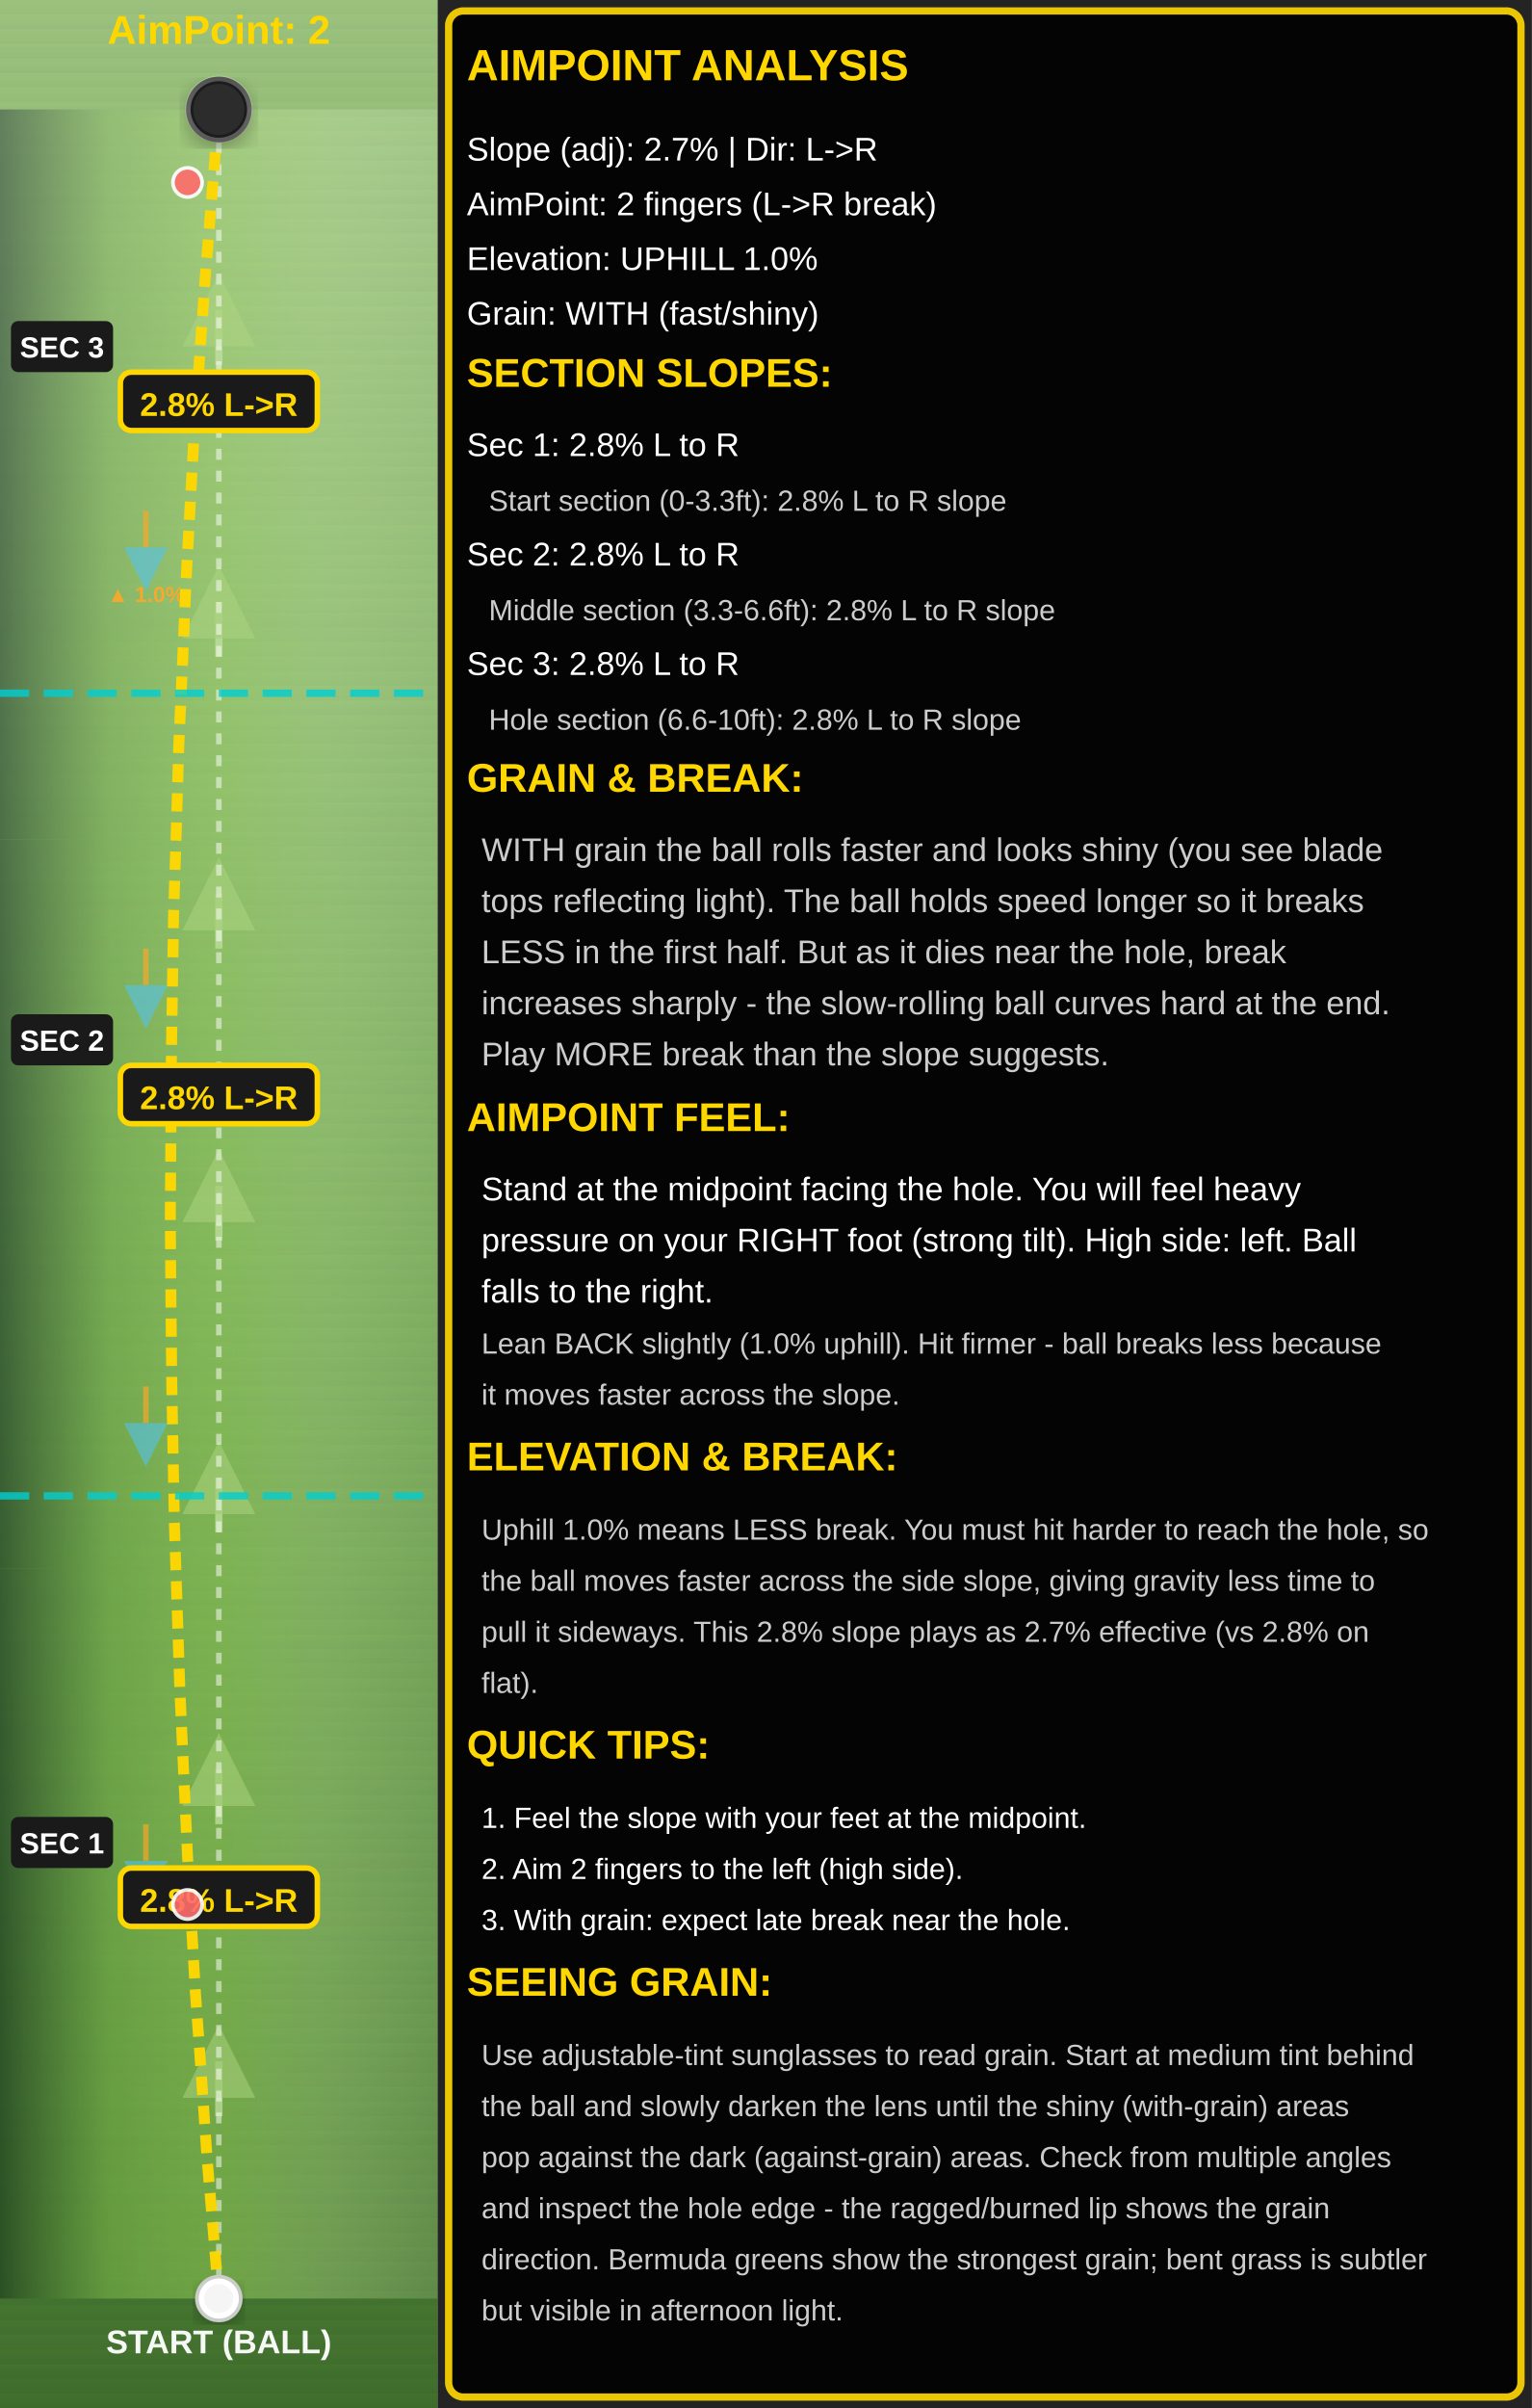
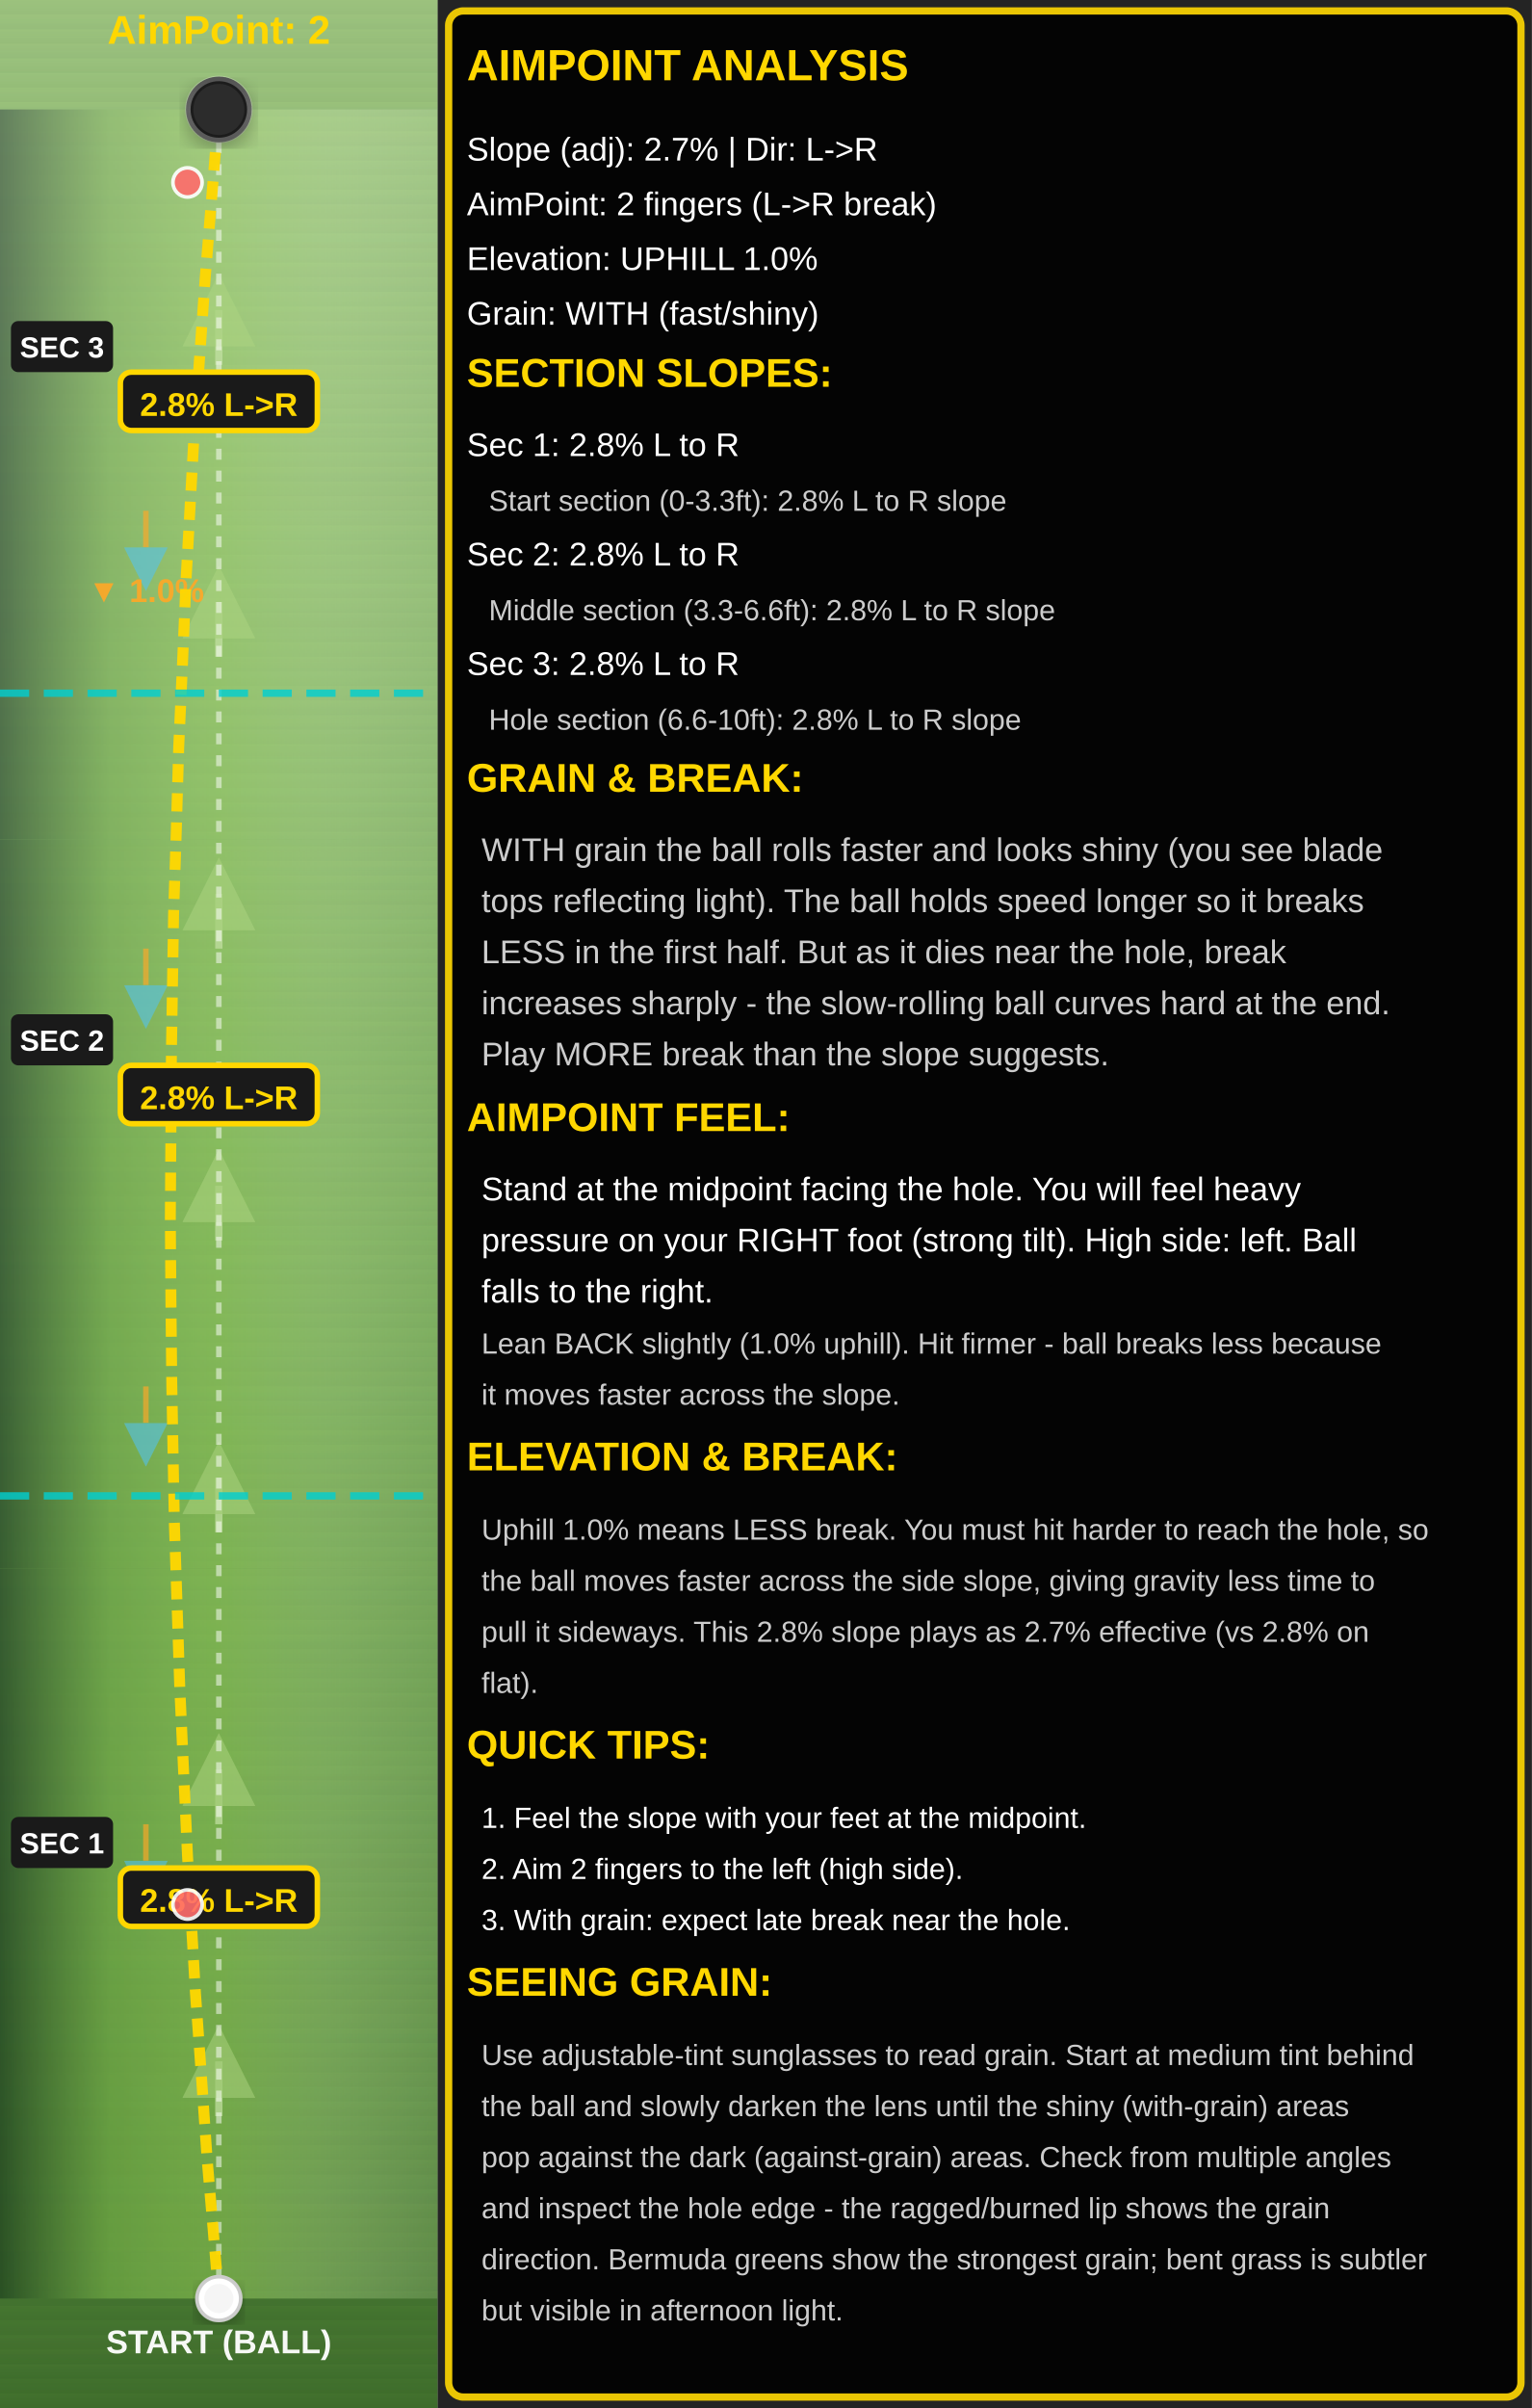
<svg xmlns="http://www.w3.org/2000/svg" width="420" height="660">
  <defs>
    <linearGradient id="baseGreen" x1="0%" y1="0%" x2="0%" y2="100%">
      <stop offset="0%" style="stop-color:#689F38;stop-opacity:1" />
      <stop offset="50%" style="stop-color:#558B2F;stop-opacity:1" />
      <stop offset="100%" style="stop-color:#4A7C27;stop-opacity:1" />
    </linearGradient>
    <linearGradient id="grainGradient" x1="0%" y1="0%" x2="0%" y2="100%">
      <stop offset="0%" style="stop-color:#E8F5E9;stop-opacity:0.6" />
      <stop offset="30%" style="stop-color:#C8E6C9;stop-opacity:0.5" />
      <stop offset="60%" style="stop-color:#A5D6A7;stop-opacity:0.35" />
      <stop offset="100%" style="stop-color:#81C784;stop-opacity:0.2" />
    </linearGradient>
    <linearGradient id="elevationGradient" x1="0%" y1="0%" x2="0%" y2="100%">
      <stop offset="0%" style="stop-color:#AED581;stop-opacity:0.20" />
      <stop offset="50%" style="stop-color:#689F38;stop-opacity:0.43" />
      <stop offset="100%" style="stop-color:#1B3D14;stop-opacity:0.67" />
    </linearGradient>
    <linearGradient id="breakGradientSec1" x1="0%" y1="0%" x2="100%" y2="0%">
      <stop offset="0%" style="stop-color:#1B3D14;stop-opacity:0.972" />
      <stop offset="25%" style="stop-color:#689F38;stop-opacity:0.784" />
      <stop offset="50%" style="stop-color:#8BC34A;stop-opacity:0.597" />
      <stop offset="75%" style="stop-color:#AED581;stop-opacity:0.409" />
      <stop offset="100%" style="stop-color:#C5E1A5;stop-opacity:0.221" />
    </linearGradient>
    <linearGradient id="breakGradientSec2" x1="0%" y1="0%" x2="100%" y2="0%">
      <stop offset="0%" style="stop-color:#1B3D14;stop-opacity:0.972" />
      <stop offset="25%" style="stop-color:#689F38;stop-opacity:0.784" />
      <stop offset="50%" style="stop-color:#8BC34A;stop-opacity:0.597" />
      <stop offset="75%" style="stop-color:#AED581;stop-opacity:0.409" />
      <stop offset="100%" style="stop-color:#C5E1A5;stop-opacity:0.221" />
    </linearGradient>
    <linearGradient id="breakGradientSec3" x1="0%" y1="0%" x2="100%" y2="0%">
      <stop offset="0%" style="stop-color:#1B3D14;stop-opacity:0.972" />
      <stop offset="25%" style="stop-color:#689F38;stop-opacity:0.784" />
      <stop offset="50%" style="stop-color:#8BC34A;stop-opacity:0.597" />
      <stop offset="75%" style="stop-color:#AED581;stop-opacity:0.409" />
      <stop offset="100%" style="stop-color:#C5E1A5;stop-opacity:0.221" />
    </linearGradient>
    <linearGradient id="holeGrainGradient" x1="50%" y1="0%" x2="50%" y2="100%">
      <stop offset="0%" style="stop-color:#FFFFFF;stop-opacity:0.3" />
      <stop offset="50%" style="stop-color:#CCCCCC;stop-opacity:0.5" />
      <stop offset="100%" style="stop-color:#999999;stop-opacity:0.6" />
    </linearGradient>
    <filter id="shadow">
      <feDropShadow dx="0" dy="2" stdDeviation="3" flood-opacity="0.3" />
    </filter>
    <marker id="arrowhead-grain" markerWidth="10" markerHeight="10" refX="5" refY="5" orient="auto">
      <polygon points="0,0 10,5 0,10" fill="#AED581" opacity="0.7" />
    </marker>
    <marker id="arrowhead-elev-up" markerWidth="8" markerHeight="8" refX="4" refY="8" orient="0">
      <polygon points="4,0 8,8 0,8" fill="#FFA726" opacity="0.85" />
    </marker>
    <marker id="arrowhead-elev-down" markerWidth="8" markerHeight="8" refX="4" refY="0" orient="0">
      <polygon points="0,0 8,0 4,8" fill="#4FC3F7" opacity="0.85" />
    </marker>
    <pattern id="grassTexture" x="0" y="0" width="4" height="4" patternUnits="userSpaceOnUse">
      <rect width="4" height="4" fill="url(#baseGreen)" opacity="0.95" />
      <line x1="0" y1="2" x2="4" y2="2" stroke="#5A9B3F" stroke-width="0.5" opacity="0.3" />
    </pattern>
  </defs>
  <rect width="120" height="660" fill="url(#baseGreen)" />
  <rect width="120" height="660" fill="url(#grassTexture)" opacity="0.3" />
  <rect width="120" height="660" fill="url(#elevationGradient)" opacity="0.7" />
  <rect x="0" y="430.0" width="120" height="200.0" fill="url(#breakGradientSec1)" opacity="1.0" />
  <rect x="0" y="230.0" width="120" height="200.0" fill="url(#breakGradientSec2)" opacity="1.0" />
  <rect x="0" y="30" width="120" height="200.0" fill="url(#breakGradientSec3)" opacity="1.0" />
  <rect width="120" height="660" fill="url(#grainGradient)" opacity="0.6" />
  <line x1="60.0" y1="100" x2="60.0" y2="85" stroke="#C5E1A5" stroke-width="2" opacity="0.7" marker-end="url(#arrowhead-grain)" />
  <line x1="60.0" y1="180" x2="60.0" y2="165" stroke="#C5E1A5" stroke-width="2" opacity="0.7" marker-end="url(#arrowhead-grain)" />
  <line x1="60.0" y1="260" x2="60.0" y2="245" stroke="#C5E1A5" stroke-width="2" opacity="0.7" marker-end="url(#arrowhead-grain)" />
  <line x1="60.0" y1="340" x2="60.0" y2="325" stroke="#C5E1A5" stroke-width="2" opacity="0.7" marker-end="url(#arrowhead-grain)" />
  <line x1="60.0" y1="420" x2="60.0" y2="405" stroke="#C5E1A5" stroke-width="2" opacity="0.7" marker-end="url(#arrowhead-grain)" />
  <line x1="60.0" y1="500" x2="60.0" y2="485" stroke="#C5E1A5" stroke-width="2" opacity="0.7" marker-end="url(#arrowhead-grain)" />
  <line x1="60.0" y1="580" x2="60.0" y2="565" stroke="#C5E1A5" stroke-width="2" opacity="0.7" marker-end="url(#arrowhead-grain)" />
  <line x1="40.0" y1="140" x2="40.0" y2="150" stroke="#FFA726" stroke-width="1.5" opacity="0.65" marker-end="url(#arrowhead-elev-down)" />
  <line x1="40.0" y1="260" x2="40.0" y2="270" stroke="#FFA726" stroke-width="1.5" opacity="0.65" marker-end="url(#arrowhead-elev-down)" />
  <line x1="40.0" y1="380" x2="40.0" y2="390" stroke="#FFA726" stroke-width="1.5" opacity="0.65" marker-end="url(#arrowhead-elev-down)" />
  <line x1="40.0" y1="500" x2="40.0" y2="510" stroke="#FFA726" stroke-width="1.5" opacity="0.65" marker-end="url(#arrowhead-elev-down)" />
-   <text x="40.0" y="165" font-family="Arial, sans-serif" font-size="6" fill="#FFA726" text-anchor="middle" font-weight="bold" opacity="0.9">▲ 1.0%</text>
+   <text x="40.0" y="165" font-family="Arial, sans-serif" font-size="9" fill="#FFA726" text-anchor="middle" font-weight="bold" opacity="0.9">▼ 1.0%</text>
  <line x1="60.0" y1="630" x2="60.0" y2="30.0" stroke="#FFFFFF" stroke-width="1.5" stroke-dasharray="3,3" opacity="0.5" />
  <path d="M 60.0 630.0 C 59.0 617.5, 57.9 604.6, 56.8 592.0 C 55.8 577.0, 54.7 561.5, 53.6 546.5 C 52.9 533.9, 52.1 521.0, 51.4 508.5 C 50.7 493.4, 50.0 477.9, 49.3 462.9 C 48.8 447.9, 48.3 432.4, 47.8 417.3 C 47.6 404.8, 47.3 391.9, 47.1 379.4 C 46.9 364.3, 46.8 348.8, 46.7 333.8 C 46.8 318.8, 46.9 303.3, 47.0 288.2 C 47.2 275.7, 47.4 262.8, 47.6 250.3 C 48.1 235.2, 48.6 219.7, 49.0 204.7 C 49.7 189.6, 50.4 174.2, 51.0 159.1 C 51.7 146.6, 52.4 133.7, 53.1 121.1 C 54.2 106.1, 55.2 90.6, 56.3 75.6 C 57.5 60.5, 58.8 45.0, 60.0 30.0" stroke="#FFD700" stroke-width="3" fill="none" stroke-dasharray="5,3" opacity="0.95" />
  <line x1="0" y1="410.0" x2="120" y2="410.0" stroke="#00CED1" stroke-width="2" opacity="0.8" stroke-dasharray="8,4" />
  <line x1="0" y1="190.0" x2="120" y2="190.0" stroke="#00CED1" stroke-width="2" opacity="0.8" stroke-dasharray="8,4" />
  <rect x="3" y="498.0" width="28" height="14" fill="#1A1A1A" rx="2" />
  <text x="17" y="508.0" font-family="Arial, sans-serif" font-size="8" fill="#FFFFFF" text-anchor="middle" font-weight="bold">SEC 1</text>
  <rect x="33.0" y="512.0" width="54" height="16" fill="#1A1A1A" rx="3" stroke="#FFD700" stroke-width="1.5" />
  <text x="60.0" y="524.0" font-family="Arial, sans-serif" font-size="9" fill="#FFD700" text-anchor="middle" font-weight="bold">2.8% L-&gt;R</text>
  <rect x="3" y="278.0" width="28" height="14" fill="#1A1A1A" rx="2" />
  <text x="17" y="288.0" font-family="Arial, sans-serif" font-size="8" fill="#FFFFFF" text-anchor="middle" font-weight="bold">SEC 2</text>
  <rect x="33.0" y="292.0" width="54" height="16" fill="#1A1A1A" rx="3" stroke="#FFD700" stroke-width="1.5" />
  <text x="60.0" y="304.0" font-family="Arial, sans-serif" font-size="9" fill="#FFD700" text-anchor="middle" font-weight="bold">2.8% L-&gt;R</text>
  <rect x="3" y="88.0" width="28" height="14" fill="#1A1A1A" rx="2" />
  <text x="17" y="98.0" font-family="Arial, sans-serif" font-size="8" fill="#FFFFFF" text-anchor="middle" font-weight="bold">SEC 3</text>
  <rect x="33.0" y="102.0" width="54" height="16" fill="#1A1A1A" rx="3" stroke="#FFD700" stroke-width="1.5" />
  <text x="60.0" y="114.0" font-family="Arial, sans-serif" font-size="9" fill="#FFD700" text-anchor="middle" font-weight="bold">2.8% L-&gt;R</text>
  <circle cx="51.408" cy="522" r="4" fill="#FF6B6B" opacity="0.9" stroke="#FFFFFF" stroke-width="1" />
  <circle cx="51.408" cy="50" r="4" fill="#FF6B6B" opacity="0.9" stroke="#FFFFFF" stroke-width="1" />
  <text x="60.0" y="12" font-family="Arial, sans-serif" font-size="11" fill="#FFD700" text-anchor="middle" font-weight="bold">AimPoint: 2</text>
  <circle cx="60.0" cy="30.0" r="9" fill="#1A1A1A" filter="url(#shadow)" />
  <circle cx="60.0" cy="30.0" r="7" fill="#2C2C2C" />
  <circle cx="60.0" cy="30.0" r="8.5" fill="none" stroke="url(#holeGrainGradient)" stroke-width="1.5" opacity="0.8" />
  <circle cx="60.0" cy="630" r="6" fill="#FFFFFF" stroke="#CCCCCC" stroke-width="1" filter="url(#shadow)" />
  <circle cx="60.0" cy="630" r="4" fill="#F5F5F5" />
  <text x="60.0" y="645" font-family="Arial, sans-serif" font-size="9" fill="#FFFFFF" text-anchor="middle" font-weight="bold" opacity="0.95">START (BALL)</text>
  <rect x="120" y="0" width="300" height="660" fill="#1A1A1A" opacity="0.95" />
  <rect x="123" y="3" width="294" height="654" fill="#000000" opacity="0.9" rx="4" stroke="#FFD700" stroke-width="2" />
  <text x="128" y="22" font-family="Arial, sans-serif" font-size="12" fill="#FFD700" font-weight="bold">AIMPOINT ANALYSIS</text>
  <text x="128" y="44" font-family="Arial, sans-serif" font-size="9" fill="#FFFFFF">Slope (adj): 2.7%  |  Dir: L-&gt;R</text>
  <text x="128" y="59" font-family="Arial, sans-serif" font-size="9" fill="#FFFFFF">AimPoint: 2 fingers (L-&gt;R break)</text>
  <text x="128" y="74" font-family="Arial, sans-serif" font-size="9" fill="#FFFFFF">Elevation: UPHILL 1.0%</text>
  <text x="128" y="89" font-family="Arial, sans-serif" font-size="9" fill="#FFFFFF">Grain: WITH (fast/shiny)</text>
  <text x="128" y="106" font-family="Arial, sans-serif" font-size="11" fill="#FFD700" font-weight="bold">SECTION SLOPES:</text>
  <text x="128" y="125" font-family="Arial, sans-serif" font-size="9" fill="#FFFFFF">Sec 1: 2.8% L to R</text>
  <text x="134" y="140" font-family="Arial, sans-serif" font-size="8" fill="#CCCCCC">Start section (0-3.3ft): 2.8% L to R slope</text>
  <text x="128" y="155" font-family="Arial, sans-serif" font-size="9" fill="#FFFFFF">Sec 2: 2.8% L to R</text>
  <text x="134" y="170" font-family="Arial, sans-serif" font-size="8" fill="#CCCCCC">Middle section (3.3-6.6ft): 2.8% L to R slope</text>
  <text x="128" y="185" font-family="Arial, sans-serif" font-size="9" fill="#FFFFFF">Sec 3: 2.8% L to R</text>
  <text x="134" y="200" font-family="Arial, sans-serif" font-size="8" fill="#CCCCCC">Hole section (6.6-10ft): 2.8% L to R slope</text>
  <text x="128" y="217" font-family="Arial, sans-serif" font-size="11" fill="#FFD700" font-weight="bold">GRAIN &amp; BREAK:</text>
  <text x="132" y="236" font-family="Arial, sans-serif" font-size="9" fill="#CCCCCC">WITH grain the ball rolls faster and looks shiny (you see blade</text>
  <text x="132" y="250" font-family="Arial, sans-serif" font-size="9" fill="#CCCCCC">tops reflecting light). The ball holds speed longer so it breaks</text>
  <text x="132" y="264" font-family="Arial, sans-serif" font-size="9" fill="#CCCCCC">LESS in the first half. But as it dies near the hole, break</text>
  <text x="132" y="278" font-family="Arial, sans-serif" font-size="9" fill="#CCCCCC">increases sharply - the slow-rolling ball curves hard at the end.</text>
  <text x="132" y="292" font-family="Arial, sans-serif" font-size="9" fill="#CCCCCC">Play MORE break than the slope suggests.</text>
  <text x="128" y="310" font-family="Arial, sans-serif" font-size="11" fill="#FFD700" font-weight="bold">AIMPOINT FEEL:</text>
  <text x="132" y="329" font-family="Arial, sans-serif" font-size="9" fill="#FFFFFF">Stand at the midpoint facing the hole. You will feel heavy</text>
  <text x="132" y="343" font-family="Arial, sans-serif" font-size="9" fill="#FFFFFF">pressure on your RIGHT foot (strong tilt). High side: left. Ball</text>
  <text x="132" y="357" font-family="Arial, sans-serif" font-size="9" fill="#FFFFFF">falls to the right.</text>
  <text x="132" y="371" font-family="Arial, sans-serif" font-size="8" fill="#CCCCCC">Lean BACK slightly (1.0% uphill). Hit firmer - ball breaks less because</text>
  <text x="132" y="385" font-family="Arial, sans-serif" font-size="8" fill="#CCCCCC">it moves faster across the slope.</text>
  <text x="128" y="403" font-family="Arial, sans-serif" font-size="11" fill="#FFD700" font-weight="bold">ELEVATION &amp; BREAK:</text>
  <text x="132" y="422" font-family="Arial, sans-serif" font-size="8" fill="#CCCCCC">Uphill 1.0% means LESS break. You must hit harder to reach the hole, so</text>
  <text x="132" y="436" font-family="Arial, sans-serif" font-size="8" fill="#CCCCCC">the ball moves faster across the side slope, giving gravity less time to</text>
  <text x="132" y="450" font-family="Arial, sans-serif" font-size="8" fill="#CCCCCC">pull it sideways. This 2.8% slope plays as 2.7% effective (vs 2.8% on</text>
  <text x="132" y="464" font-family="Arial, sans-serif" font-size="8" fill="#CCCCCC">flat).</text>
  <text x="128" y="482" font-family="Arial, sans-serif" font-size="11" fill="#FFD700" font-weight="bold">QUICK TIPS:</text>
  <text x="132" y="501" font-family="Arial, sans-serif" font-size="8" fill="#FFFFFF">1. Feel the slope with your feet at the midpoint.</text>
  <text x="132" y="515" font-family="Arial, sans-serif" font-size="8" fill="#FFFFFF">2. Aim 2 fingers to the left (high side).</text>
  <text x="132" y="529" font-family="Arial, sans-serif" font-size="8" fill="#FFFFFF">3. With grain: expect late break near the hole.</text>
  <text x="128" y="547" font-family="Arial, sans-serif" font-size="11" fill="#FFD700" font-weight="bold">SEEING GRAIN:</text>
  <text x="132" y="566" font-family="Arial, sans-serif" font-size="8" fill="#CCCCCC">Use adjustable-tint sunglasses to read grain. Start at medium tint behind</text>
  <text x="132" y="580" font-family="Arial, sans-serif" font-size="8" fill="#CCCCCC">the ball and slowly darken the lens until the shiny (with-grain) areas</text>
  <text x="132" y="594" font-family="Arial, sans-serif" font-size="8" fill="#CCCCCC">pop against the dark (against-grain) areas. Check from multiple angles</text>
  <text x="132" y="608" font-family="Arial, sans-serif" font-size="8" fill="#CCCCCC">and inspect the hole edge - the ragged/burned lip shows the grain</text>
  <text x="132" y="622" font-family="Arial, sans-serif" font-size="8" fill="#CCCCCC">direction. Bermuda greens show the strongest grain; bent grass is subtler</text>
  <text x="132" y="636" font-family="Arial, sans-serif" font-size="8" fill="#CCCCCC">but visible in afternoon light.</text>
</svg>
